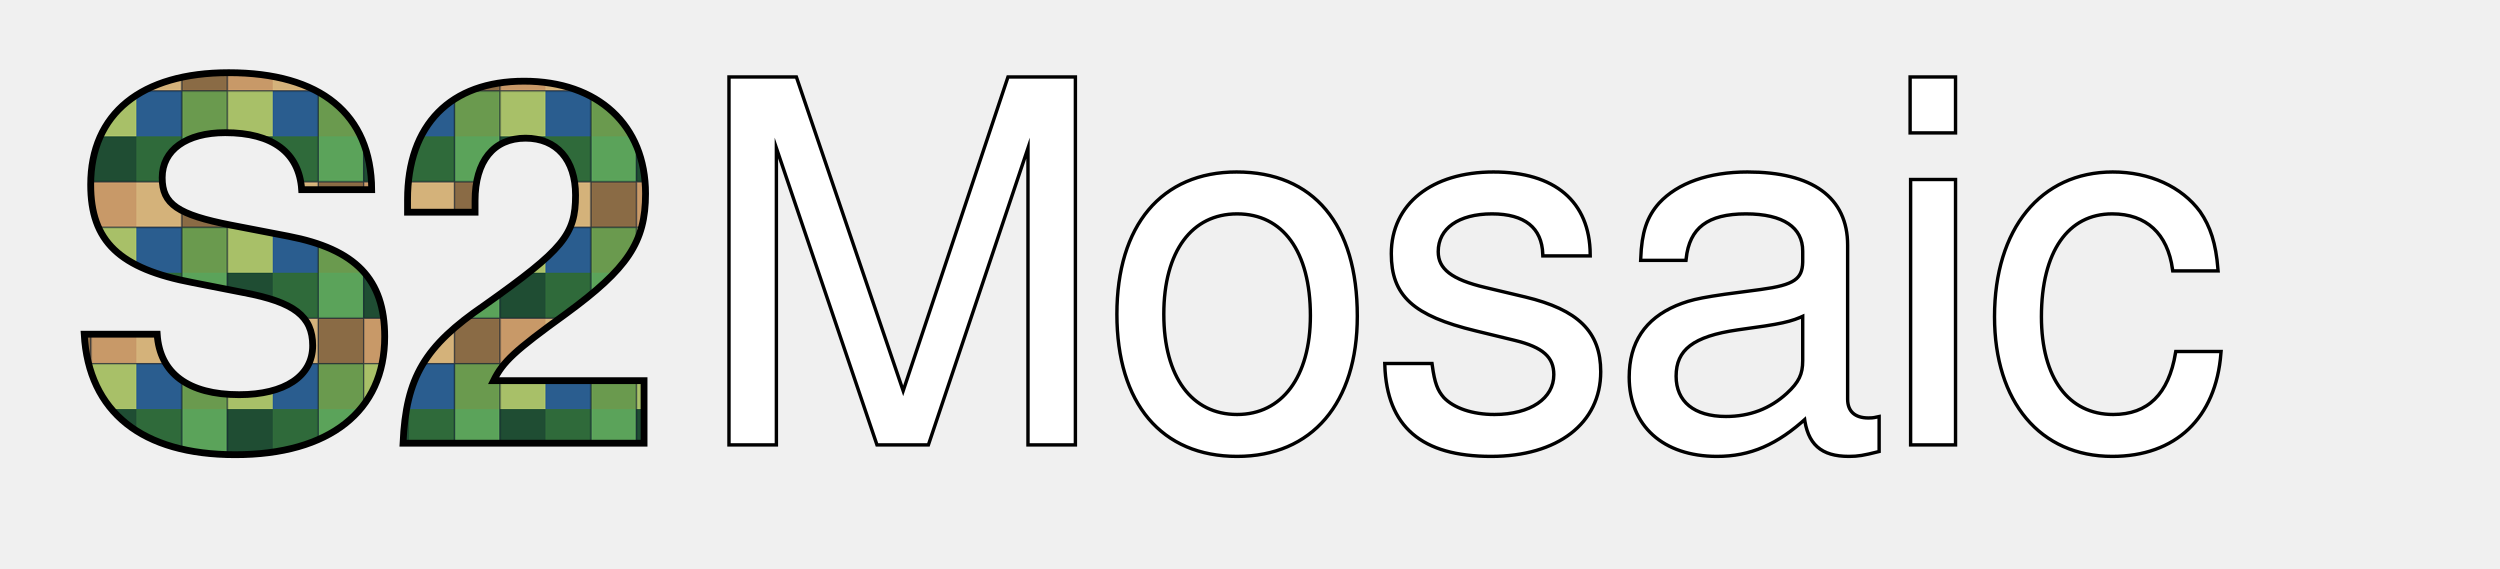
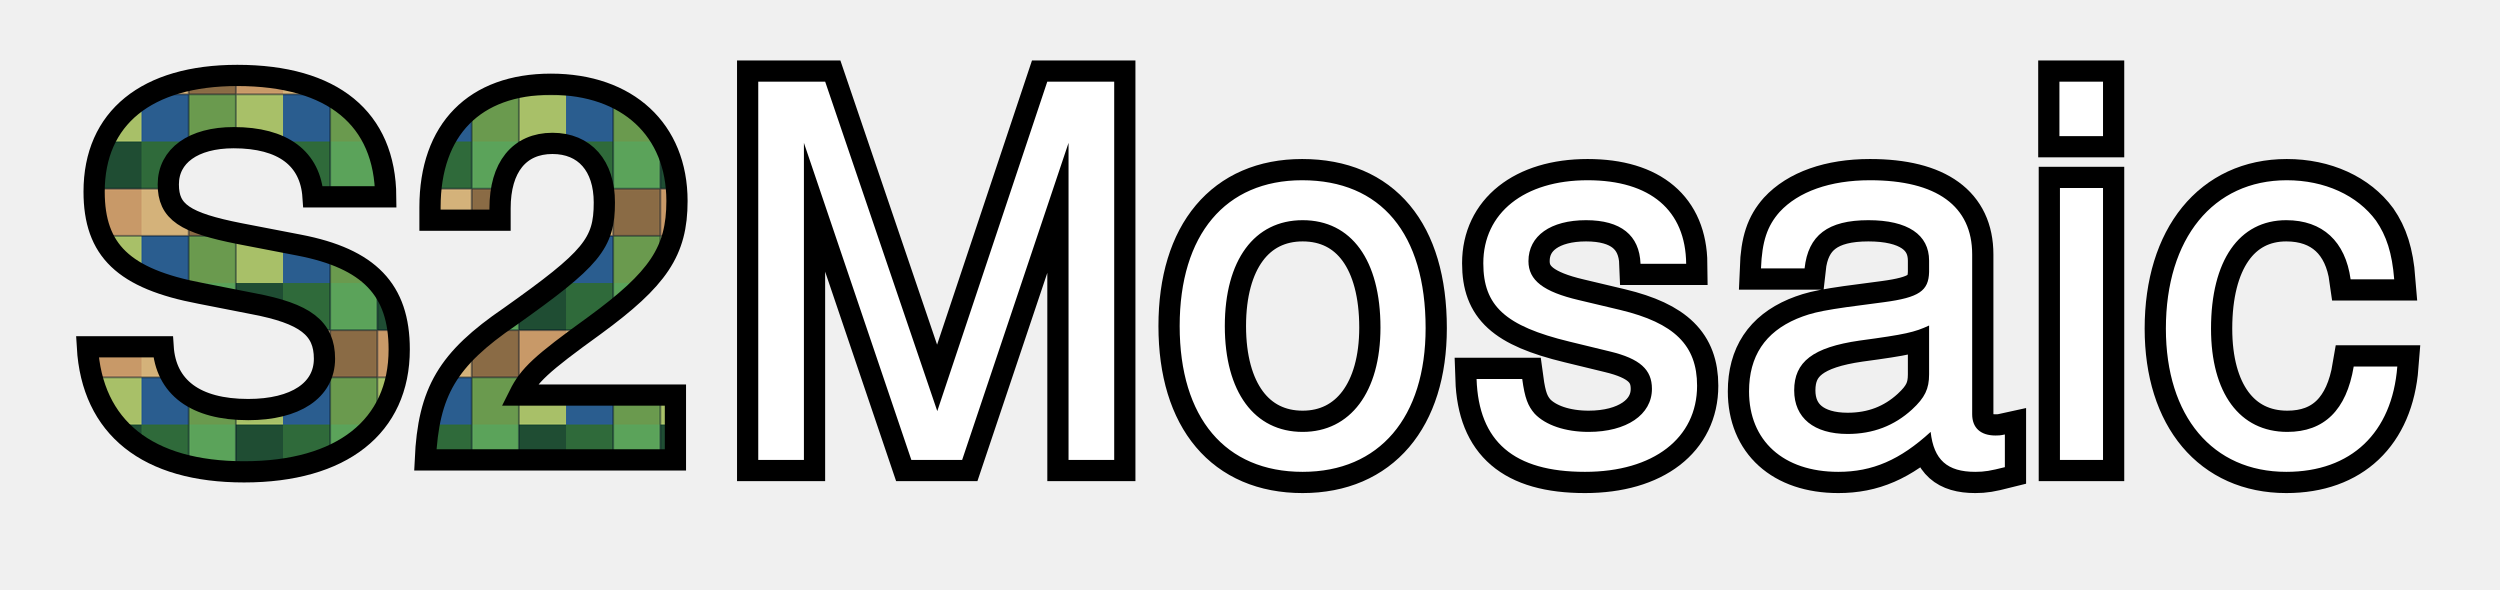
- <svg xmlns="http://www.w3.org/2000/svg" viewBox="0 0 1100 250" role="img" aria-label="S2Mosaic">
+ <svg xmlns="http://www.w3.org/2000/svg" viewBox="0 0 1060 250" role="img" aria-label="S2Mosaic">
  <defs>
    <pattern id="s2tiles" width="60" height="60" patternUnits="userSpaceOnUse">
      <rect width="60" height="60" fill="#1b3b5f" />
      <rect x="0" y="0" width="20" height="20" fill="#2f6a3a" />
      <rect x="20" y="0" width="20" height="20" fill="#5ba35a" />
      <rect x="40" y="0" width="20" height="20" fill="#1f4d33" />
      <rect x="0" y="20" width="20" height="20" fill="#d4b27a" />
      <rect x="20" y="20" width="20" height="20" fill="#8a6b45" />
      <rect x="40" y="20" width="20" height="20" fill="#c89968" />
      <rect x="0" y="40" width="20" height="20" fill="#2a5d8f" />
      <rect x="20" y="40" width="20" height="20" fill="#6a9a4e" />
      <rect x="40" y="40" width="20" height="20" fill="#a8c068" />
      <path d="M20 0v60M40 0v60M0 20h60M0 40h60" stroke="#0a1628" stroke-width="0.6" opacity="0.6" />
    </pattern>
    <clipPath id="clipS2">
-       <text x="30" y="195" font-family="'Helvetica Neue', Helvetica, Arial, sans-serif" font-size="220" font-weight="900" letter-spacing="-6">S2</text>
+       <text x="30" y="195" font-family="'Helvetica Neue', Helvetica, Arial, sans-serif" font-size="220" font-weight="900" letter-spacing="-3">S2</text>
    </clipPath>
  </defs>
  <rect x="10" y="10" width="320" height="220" fill="url(#s2tiles)" clip-path="url(#clipS2)" />
-   <text x="30" y="195" font-family="'Helvetica Neue', Helvetica, Arial, sans-serif" font-size="220" font-weight="900" letter-spacing="-6" fill="none" stroke="#000" stroke-width="3">S2</text>
-   <text x="305" y="195" font-family="'Helvetica Neue', Helvetica, Arial, sans-serif" font-size="220" font-weight="400" letter-spacing="-4" fill="#ffffff" stroke="#000" stroke-width="3" paint-order="stroke">Mosaic</text>
+   <text x="30" y="195" font-family="'Helvetica Neue', Helvetica, Arial, sans-serif" font-size="220" font-weight="900" letter-spacing="-3" fill="none" stroke="#000" stroke-width="9">S2</text>
+   <text x="305" y="195" font-family="'Helvetica Neue', Helvetica, Arial, sans-serif" font-size="220" font-weight="400" letter-spacing="4" fill="#ffffff" stroke="#000" stroke-width="18" paint-order="stroke">Mosaic</text>
</svg>
